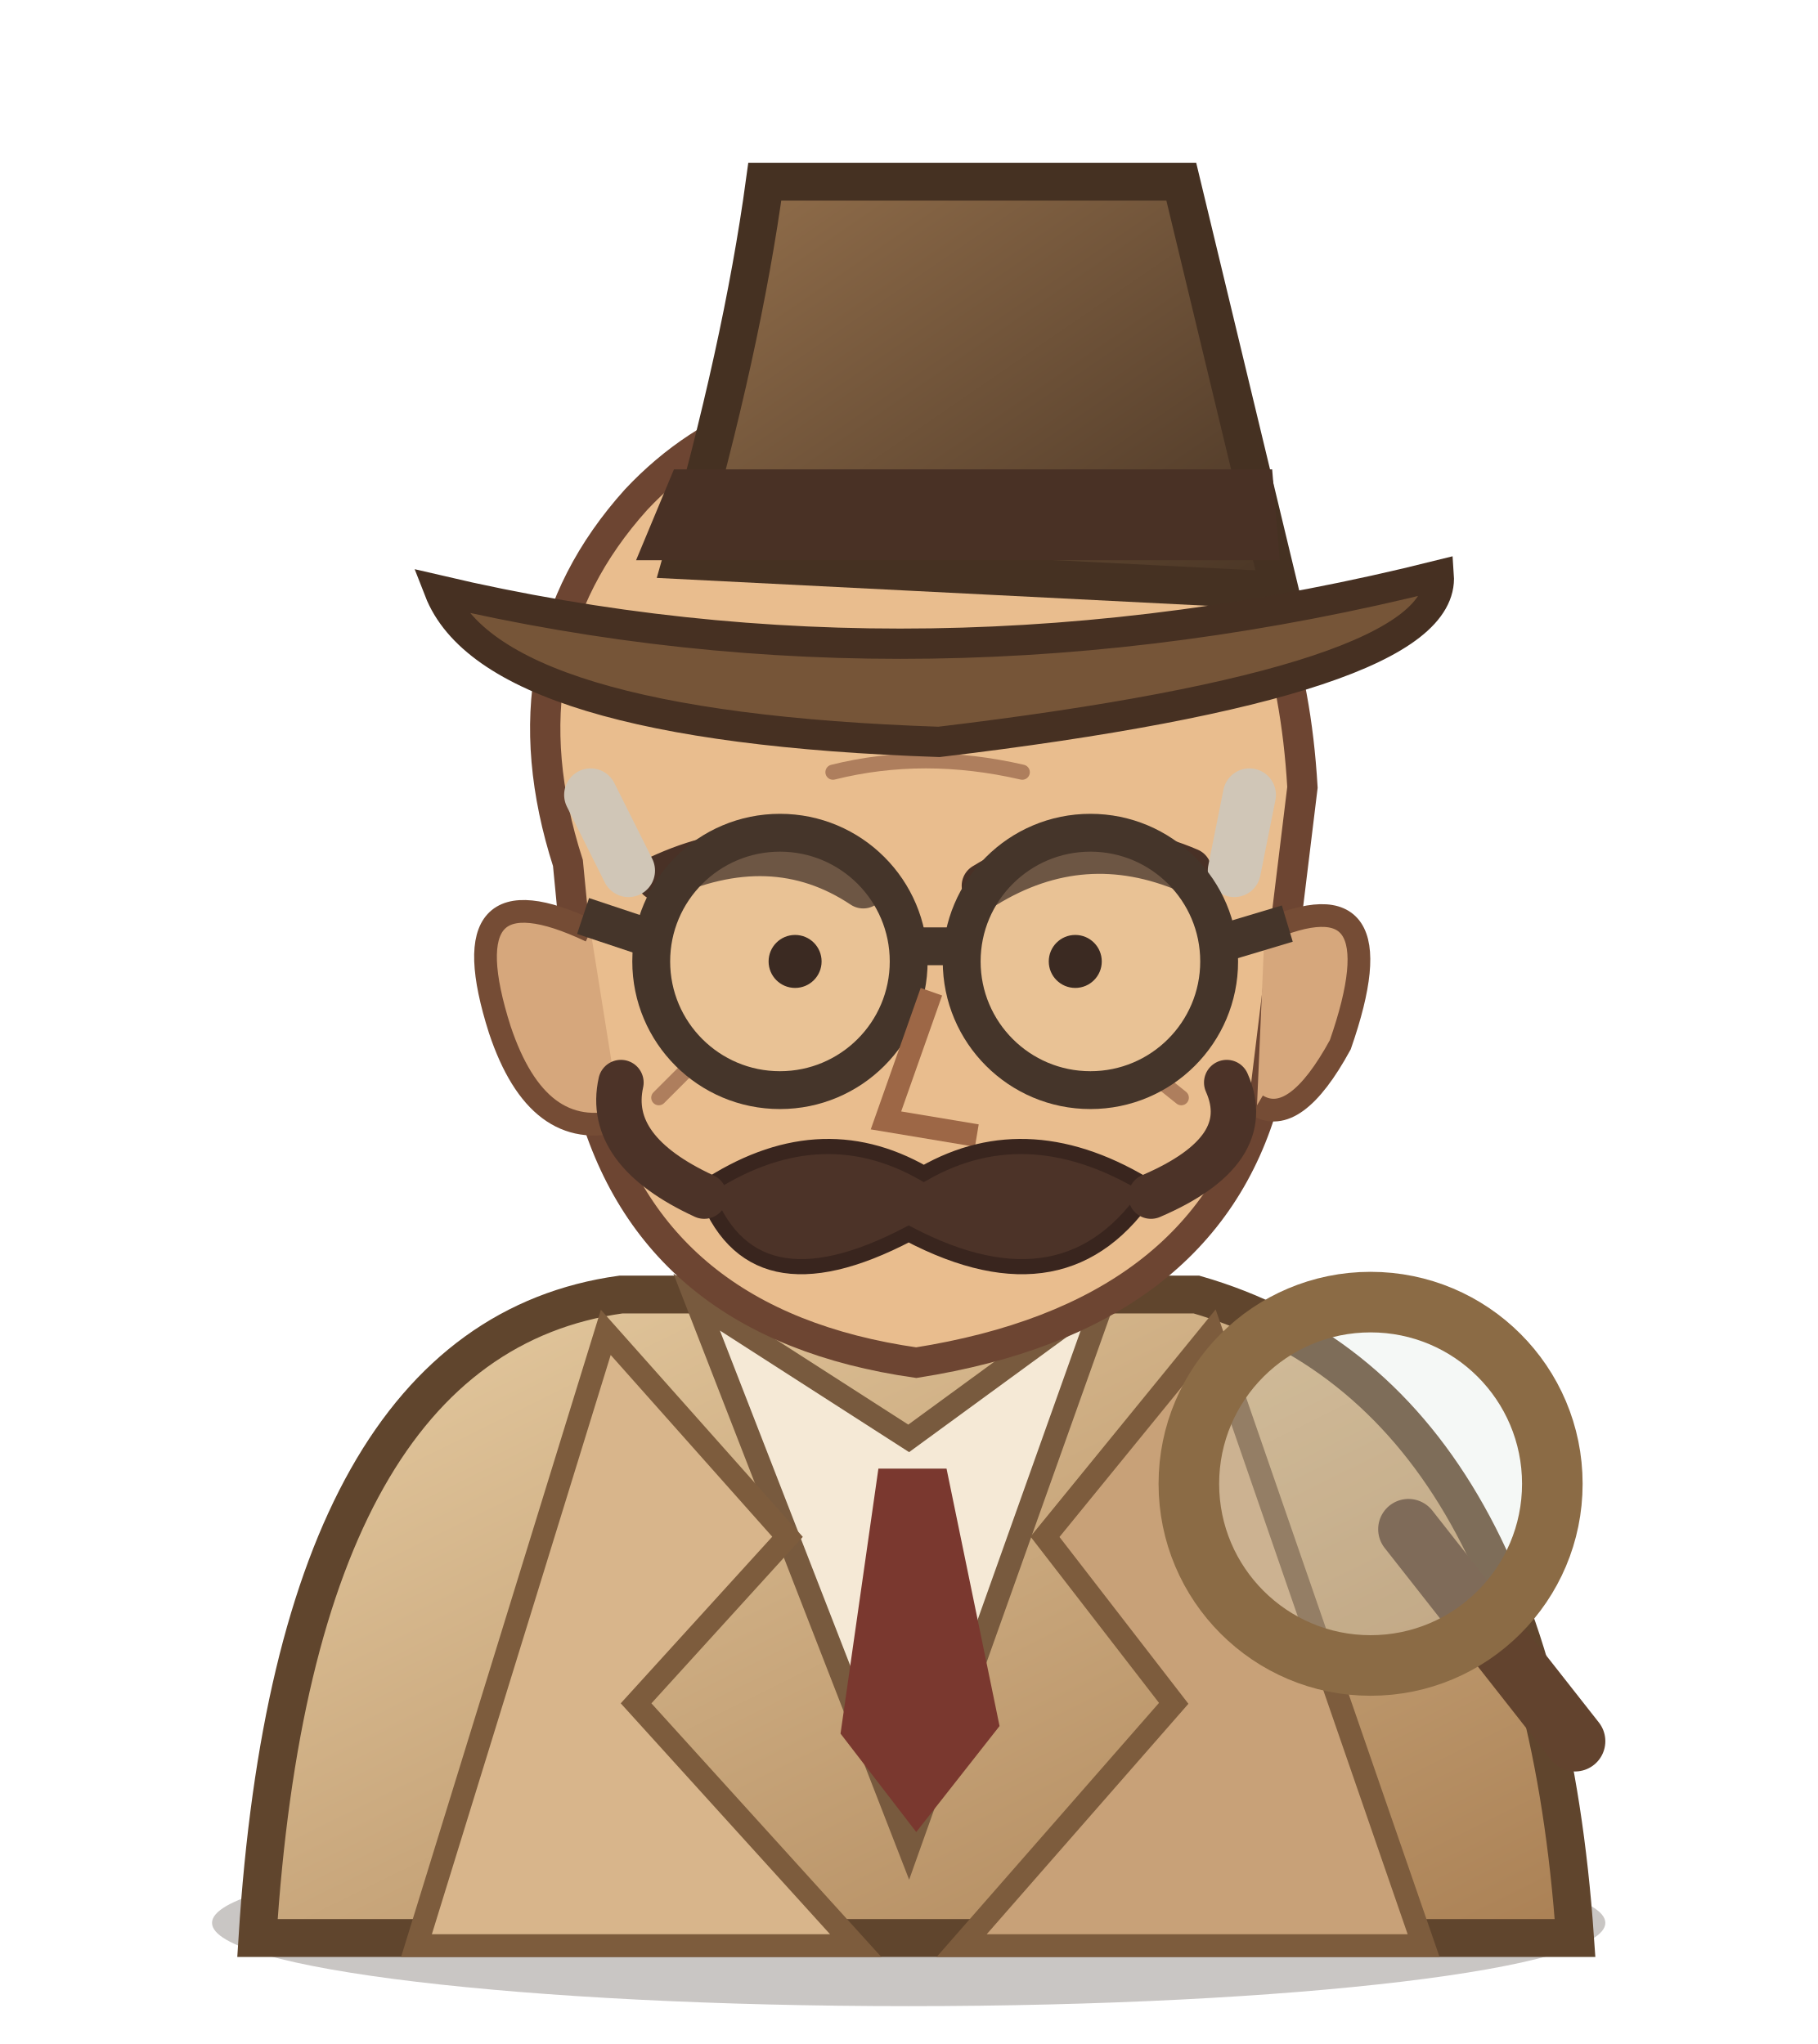
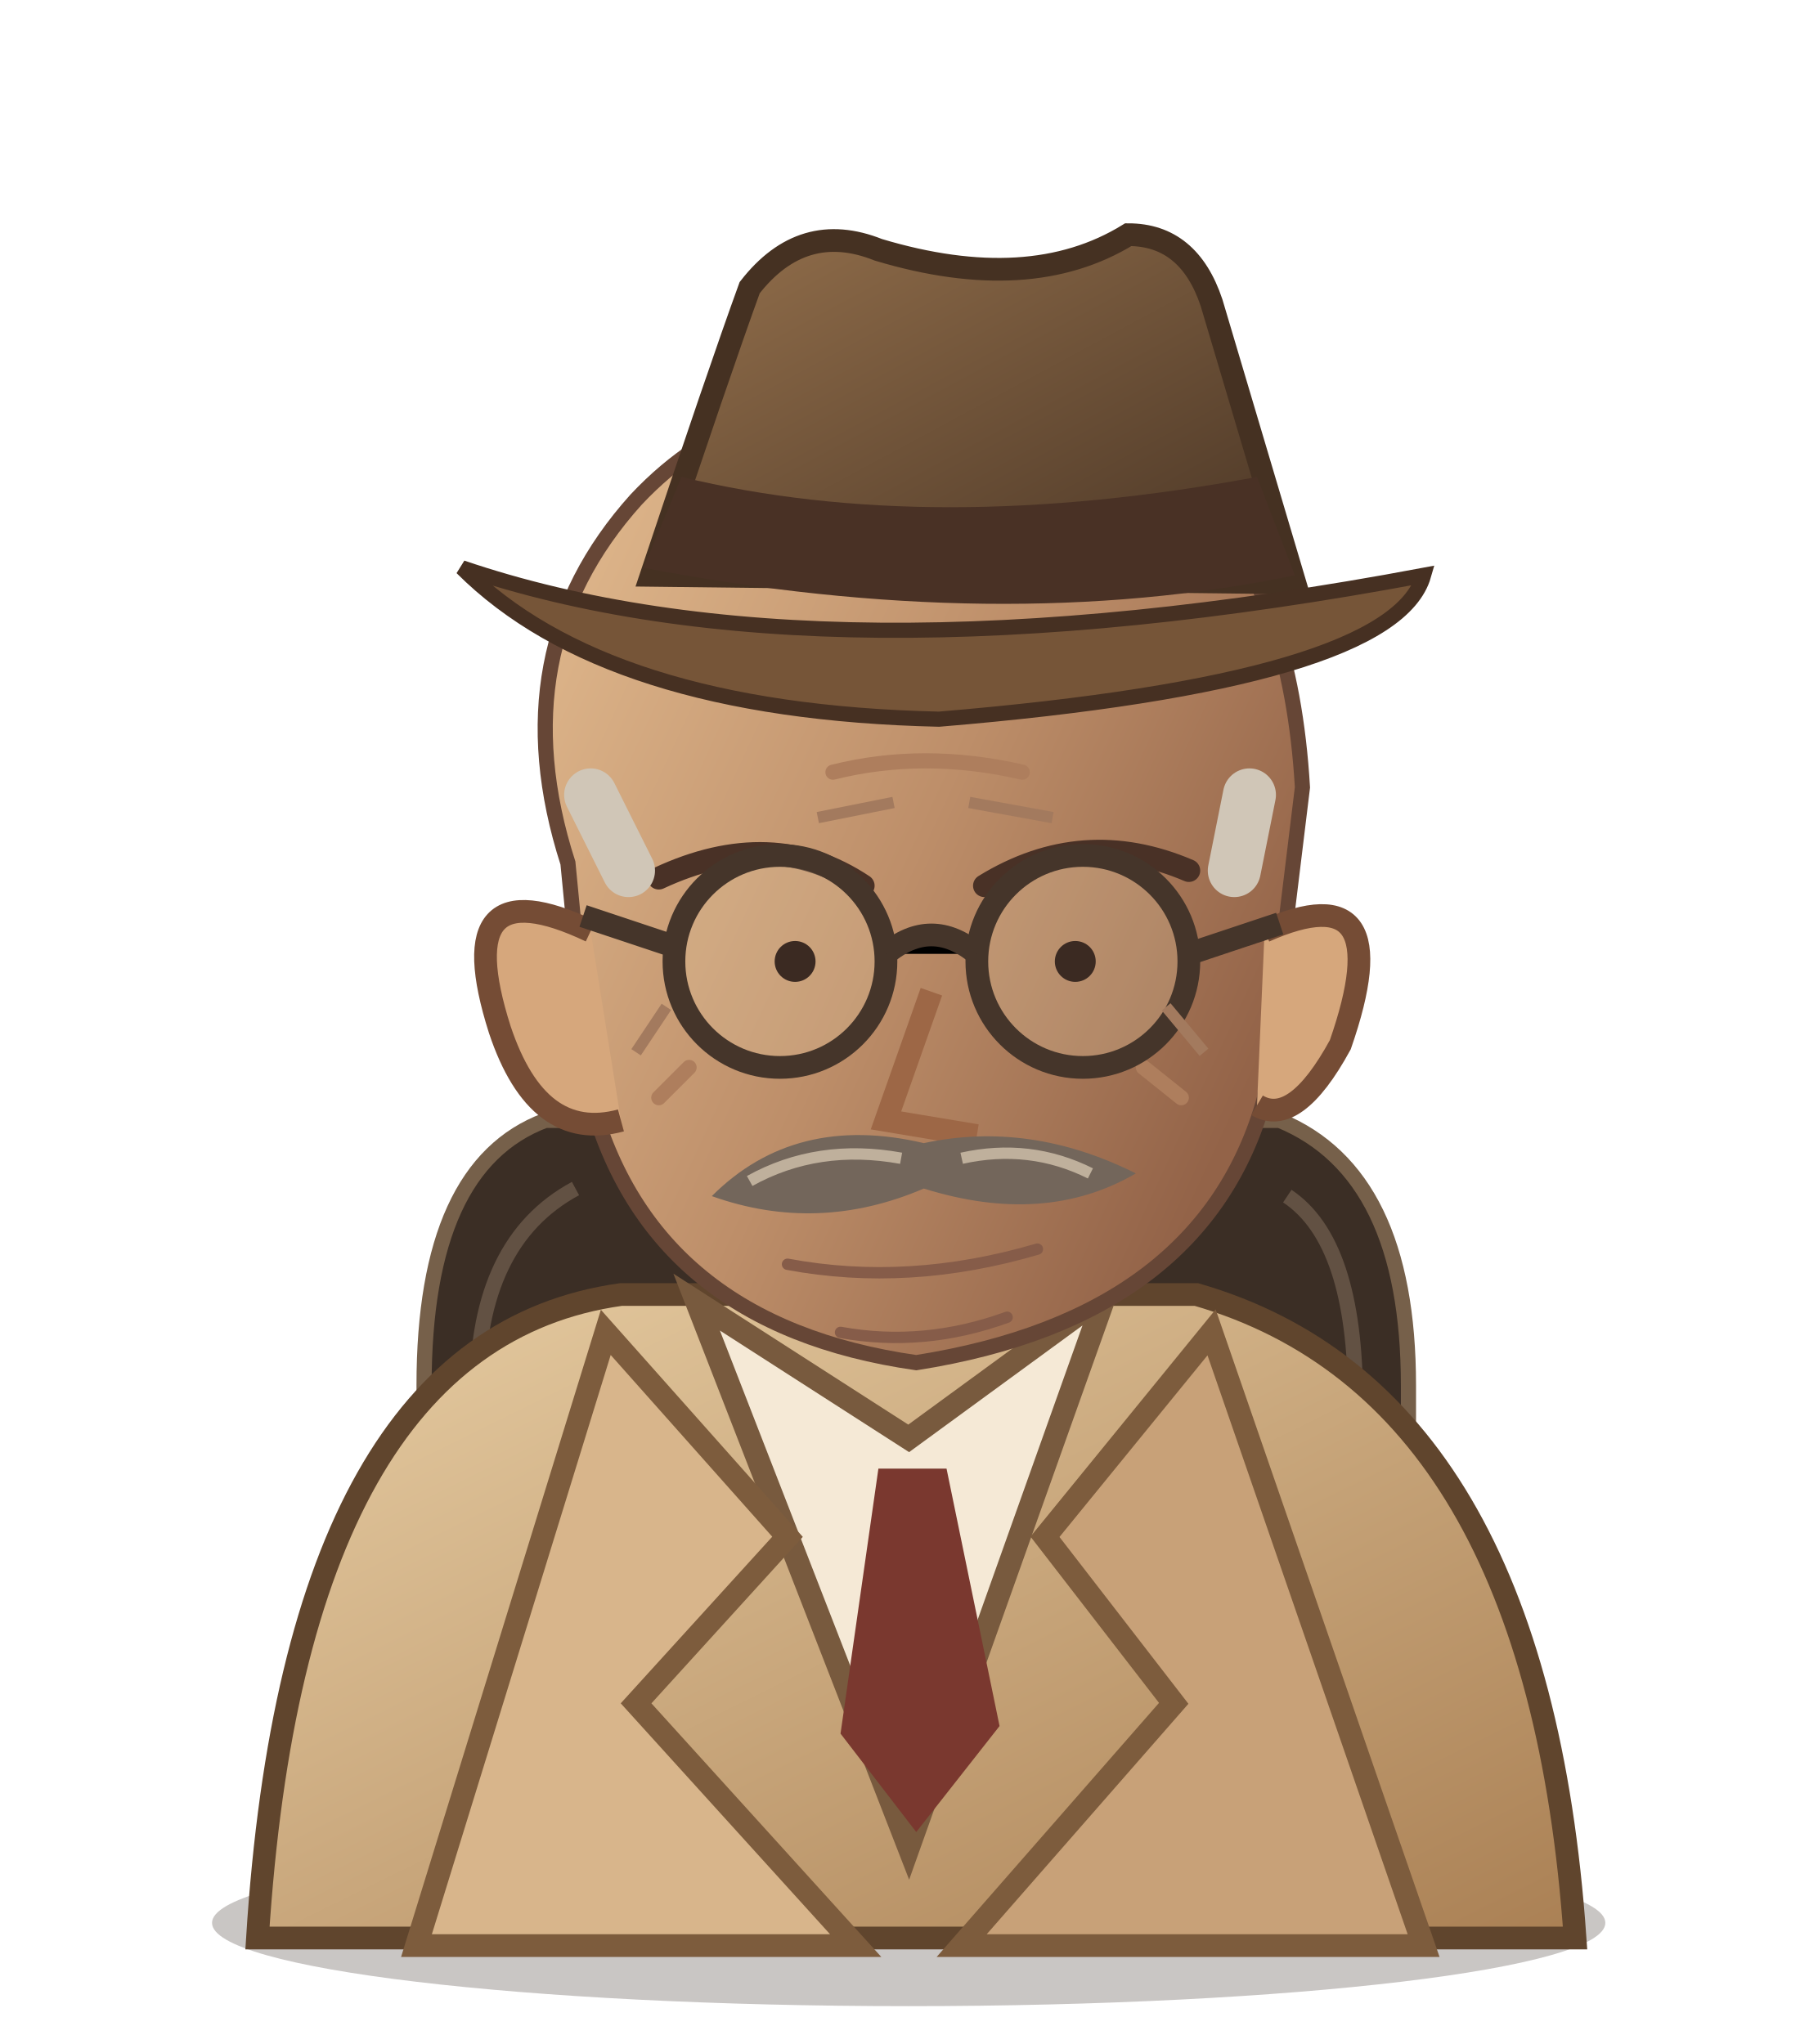
<svg xmlns="http://www.w3.org/2000/svg" viewBox="0 0 240 270" role="img" aria-label="Elderly detective in a fedora and trench coat">
  <style>
#concerned{display:none}
#concerned:target{display:inline}
svg:has(#concerned:target) #steady{display:none}
</style>
  <defs>
-     <linearGradient id="coat" x2="1" y2="1">
+     <linearGradient id="coat" x2="100%" y2="100%">
      <stop stop-color="#e7cda3" />
      <stop offset="1" stop-color="#aa8054" />
    </linearGradient>
-     <linearGradient id="hat" x2="1" y2="1">
+     <linearGradient id="hat" x2="100%" y2="100%">
      <stop stop-color="#94704c" />
      <stop offset="1" stop-color="#493525" />
    </linearGradient>
+     <linearGradient id="skin" x2="100%" y2="60%">
+       <stop stop-color="#e4bd91" />
+       <stop offset=".57" stop-color="#bd8e69" />
+       <stop offset="1" stop-color="#936348" />
+     </linearGradient>
  </defs>
+   <path d="M56 247V183Q56 154 72 148H169Q186 155 186 183V247Z" fill="#3b2e25" stroke="#76604a" stroke-width="2" />
+   <path d="M63 214v-30q0-20 13-27m94 1q9 6 9 27v29" fill="none" stroke="#625143" stroke-width="2" />
  <ellipse cx="120" cy="254" rx="92" ry="11" fill="#281a14" opacity=".25" />
-   <path d="M34 256Q39 177 82 171L158 171Q203 184 208 256Z" fill="url(#coat)" stroke="#60452d" stroke-width="5" />
+   <path d="M34 256Q39 177 82 171L158 171Q203 184 208 256Z" fill="url(#coat)" stroke="#60452d" stroke-width="3" />
  <path d="M92 172L120 244 146 171 120 190Z" fill="#f5e9d6" stroke="#785a3e" stroke-width="3" />
  <path d="M116 194L125 194 132 228 121 242 111 229Z" fill="#7a382f" />
  <path d="M80 176L104 203 84 225 113 257 55 257Z" fill="#d8b58b" stroke="#7d5c3d" stroke-width="3" />
  <path d="M160 176L138 203 155 225 127 257 188 257Z" fill="#c8a178" stroke="#7d5c3d" stroke-width="3" />
-   <path d="M75 114Q66 86 84 66Q99 50 124 52Q169 53 172 104L167 145Q159 174 121 180Q86 175 78 145Z" fill="#e9bd8e" stroke="#6d4532" stroke-width="4" />
+   <path d="M75 114Q66 86 84 66Q99 50 124 52Q169 53 172 104L167 145Q159 174 121 180Q86 175 78 145Z" fill="url(#skin)" stroke="#664636" stroke-width="2" />
  <path d="M78 123Q59 114 66 136Q71 151 82 148M167 123Q185 115 177 138Q171 149 166 146" fill="#d6a77c" stroke="#754c35" stroke-width="3" />
-   <path id="steady" d="M87 116Q102 109 114 117M130 117Q143 109 157 115" fill="none" stroke="#493126" stroke-width="6" stroke-linecap="round" />
+   <path id="steady" d="M87 116Q102 109 114 117M130 117Q143 109 157 115" fill="none" stroke="#493126" stroke-width="3" stroke-linecap="round" />
  <g id="concerned" fill="none" stroke="#493126" stroke-linecap="round">
-     <path d="M88 116Q98 118 110 108M135 108Q146 118 158 116" stroke-width="5" />
+     <path d="M89 116Q98 115 111 111M135 111Q146 112 157 118" stroke-width="3" />
    <path d="M110 173Q120 165 133 172" stroke-width="2.5" />
  </g>
  <path d="M78 105L83 115M165 105L163 115" stroke="#d0c6b7" stroke-width="7" stroke-linecap="round" />
  <path d="M91 141L87 145M151 141L156 145M110 102Q122 99 135 102" fill="none" stroke="#ae7e5d" stroke-width="2" stroke-linecap="round" />
-   <circle cx="103" cy="127" r="17" fill="#e8d4ac" fill-opacity=".23" stroke="#45352a" stroke-width="5" />
-   <circle cx="144" cy="127" r="17" fill="#e8d4ac" fill-opacity=".23" stroke="#45352a" stroke-width="5" />
-   <path d="M120 125H127M86 124L77 121M160 125L170 122" stroke="#45352a" stroke-width="5" />
-   <circle cx="105" cy="127" r="3.5" fill="#3b2a22" />
-   <circle cx="142" cy="127" r="3.5" fill="#3b2a22" />
+   <circle cx="103" cy="127" r="14" fill="#e8d4ac" fill-opacity=".23" stroke="#45352a" stroke-width="3" />
+   <circle cx="143" cy="127" r="14" fill="#e8d4ac" fill-opacity=".23" stroke="#45352a" stroke-width="3" />
+   <path d="M117 126Q123 121 129 126M89 125L77 121M157 126L169 122" stroke="#45352a" stroke-width="3" />
+   <circle cx="105" cy="127" r="2.7" fill="#3b2a22" />
+   <circle cx="142" cy="127" r="2.7" fill="#3b2a22" />
  <path d="M123 131L117 148 129 150" fill="none" stroke="#9d6746" stroke-width="3" />
-   <path d="M122 155Q108 147 93 157Q99 174 120 163Q141 174 152 157Q136 147 122 155Z" fill="#4c3328" stroke="#39251e" stroke-width="2" />
-   <path d="M93 158Q80 152 82 143M152 158Q166 152 162 143" fill="none" stroke="#4c3328" stroke-width="6" stroke-linecap="round" />
-   <path d="M90 74Q98 46 101 24L156 24 169 78Z" fill="url(#hat)" stroke="#453122" stroke-width="5" />
-   <path d="M89 62L168 62 169 74 84 74Z" fill="#493125" />
-   <path d="M58 78Q122 93 190 76Q191 90 124 98Q65 96 58 78Z" fill="#765538" stroke="#463022" stroke-width="4" />
-   <path d="M186 202L208 230" stroke="#62432e" stroke-width="8" stroke-linecap="round" />
-   <circle cx="181" cy="196" r="24" fill="#d8e6dc" fill-opacity=".25" stroke="#8b6b45" stroke-width="8" />
+   <path d="M122 151Q105 147 94 158Q108 163 122 157Q138 162 150 155Q136 148 122 151Z" fill="#73665b" />
+   <path d="M99 156Q108 151 119 153M127 153Q136 151 144 155" fill="none" stroke="#bfb09c" stroke-width="1.5" />
+   <path d="M104 167Q120 170 137 165M111 176Q122 178 133 174" fill="none" stroke="#865c49" stroke-width="1.5" stroke-linecap="round" />
+   <path d="M88 133l-4 6m70-6 5 6m-51-31 10-2m10 0 11 2" fill="none" stroke="#a37a5e" stroke-width="1.5" />
+   <path d="M86 76Q95 49 99 38Q106 29 116 33Q136 39 149 31Q157 31 160 40L171 77Z" fill="url(#hat)" stroke="#453122" stroke-width="3" />
+   <path d="M90 63Q123 71 166 63L171 76Q132 84 85 75Z" fill="#493125" />
+   <path d="M61 75Q108 91 188 76Q184 90 124 95Q80 94 61 75Z" fill="#765538" stroke="#463022" stroke-width="2" />
</svg>
